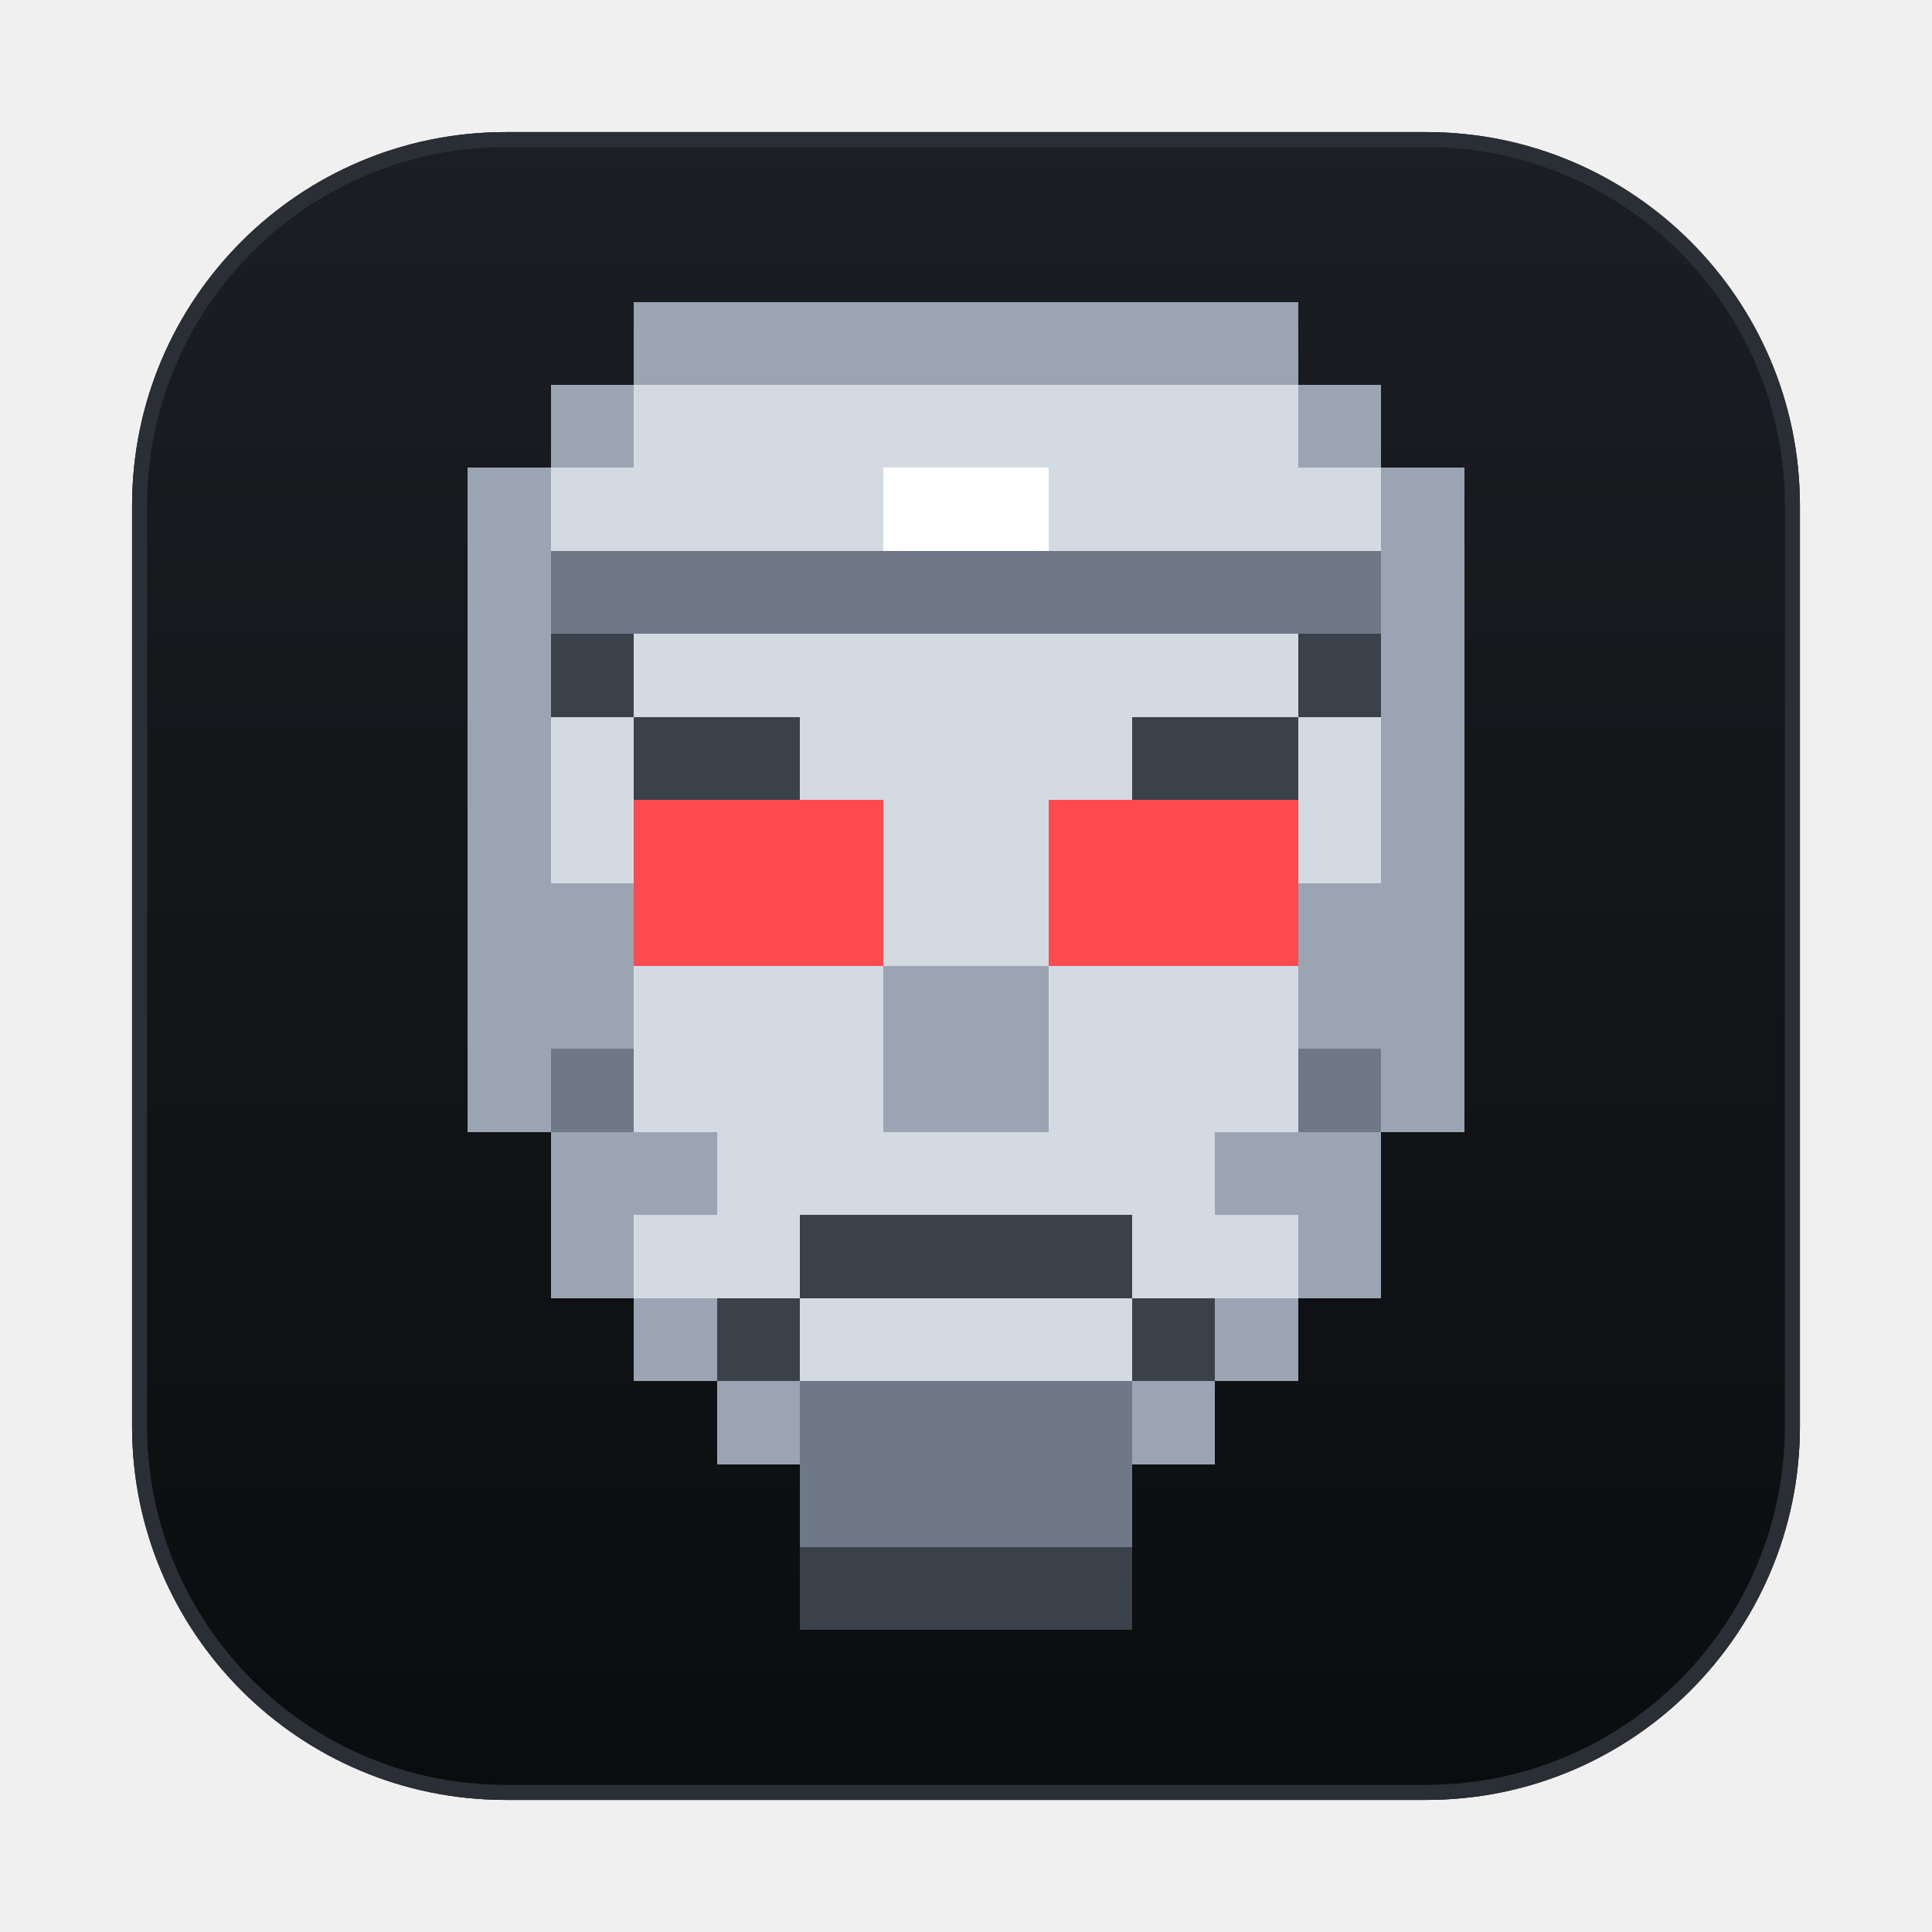
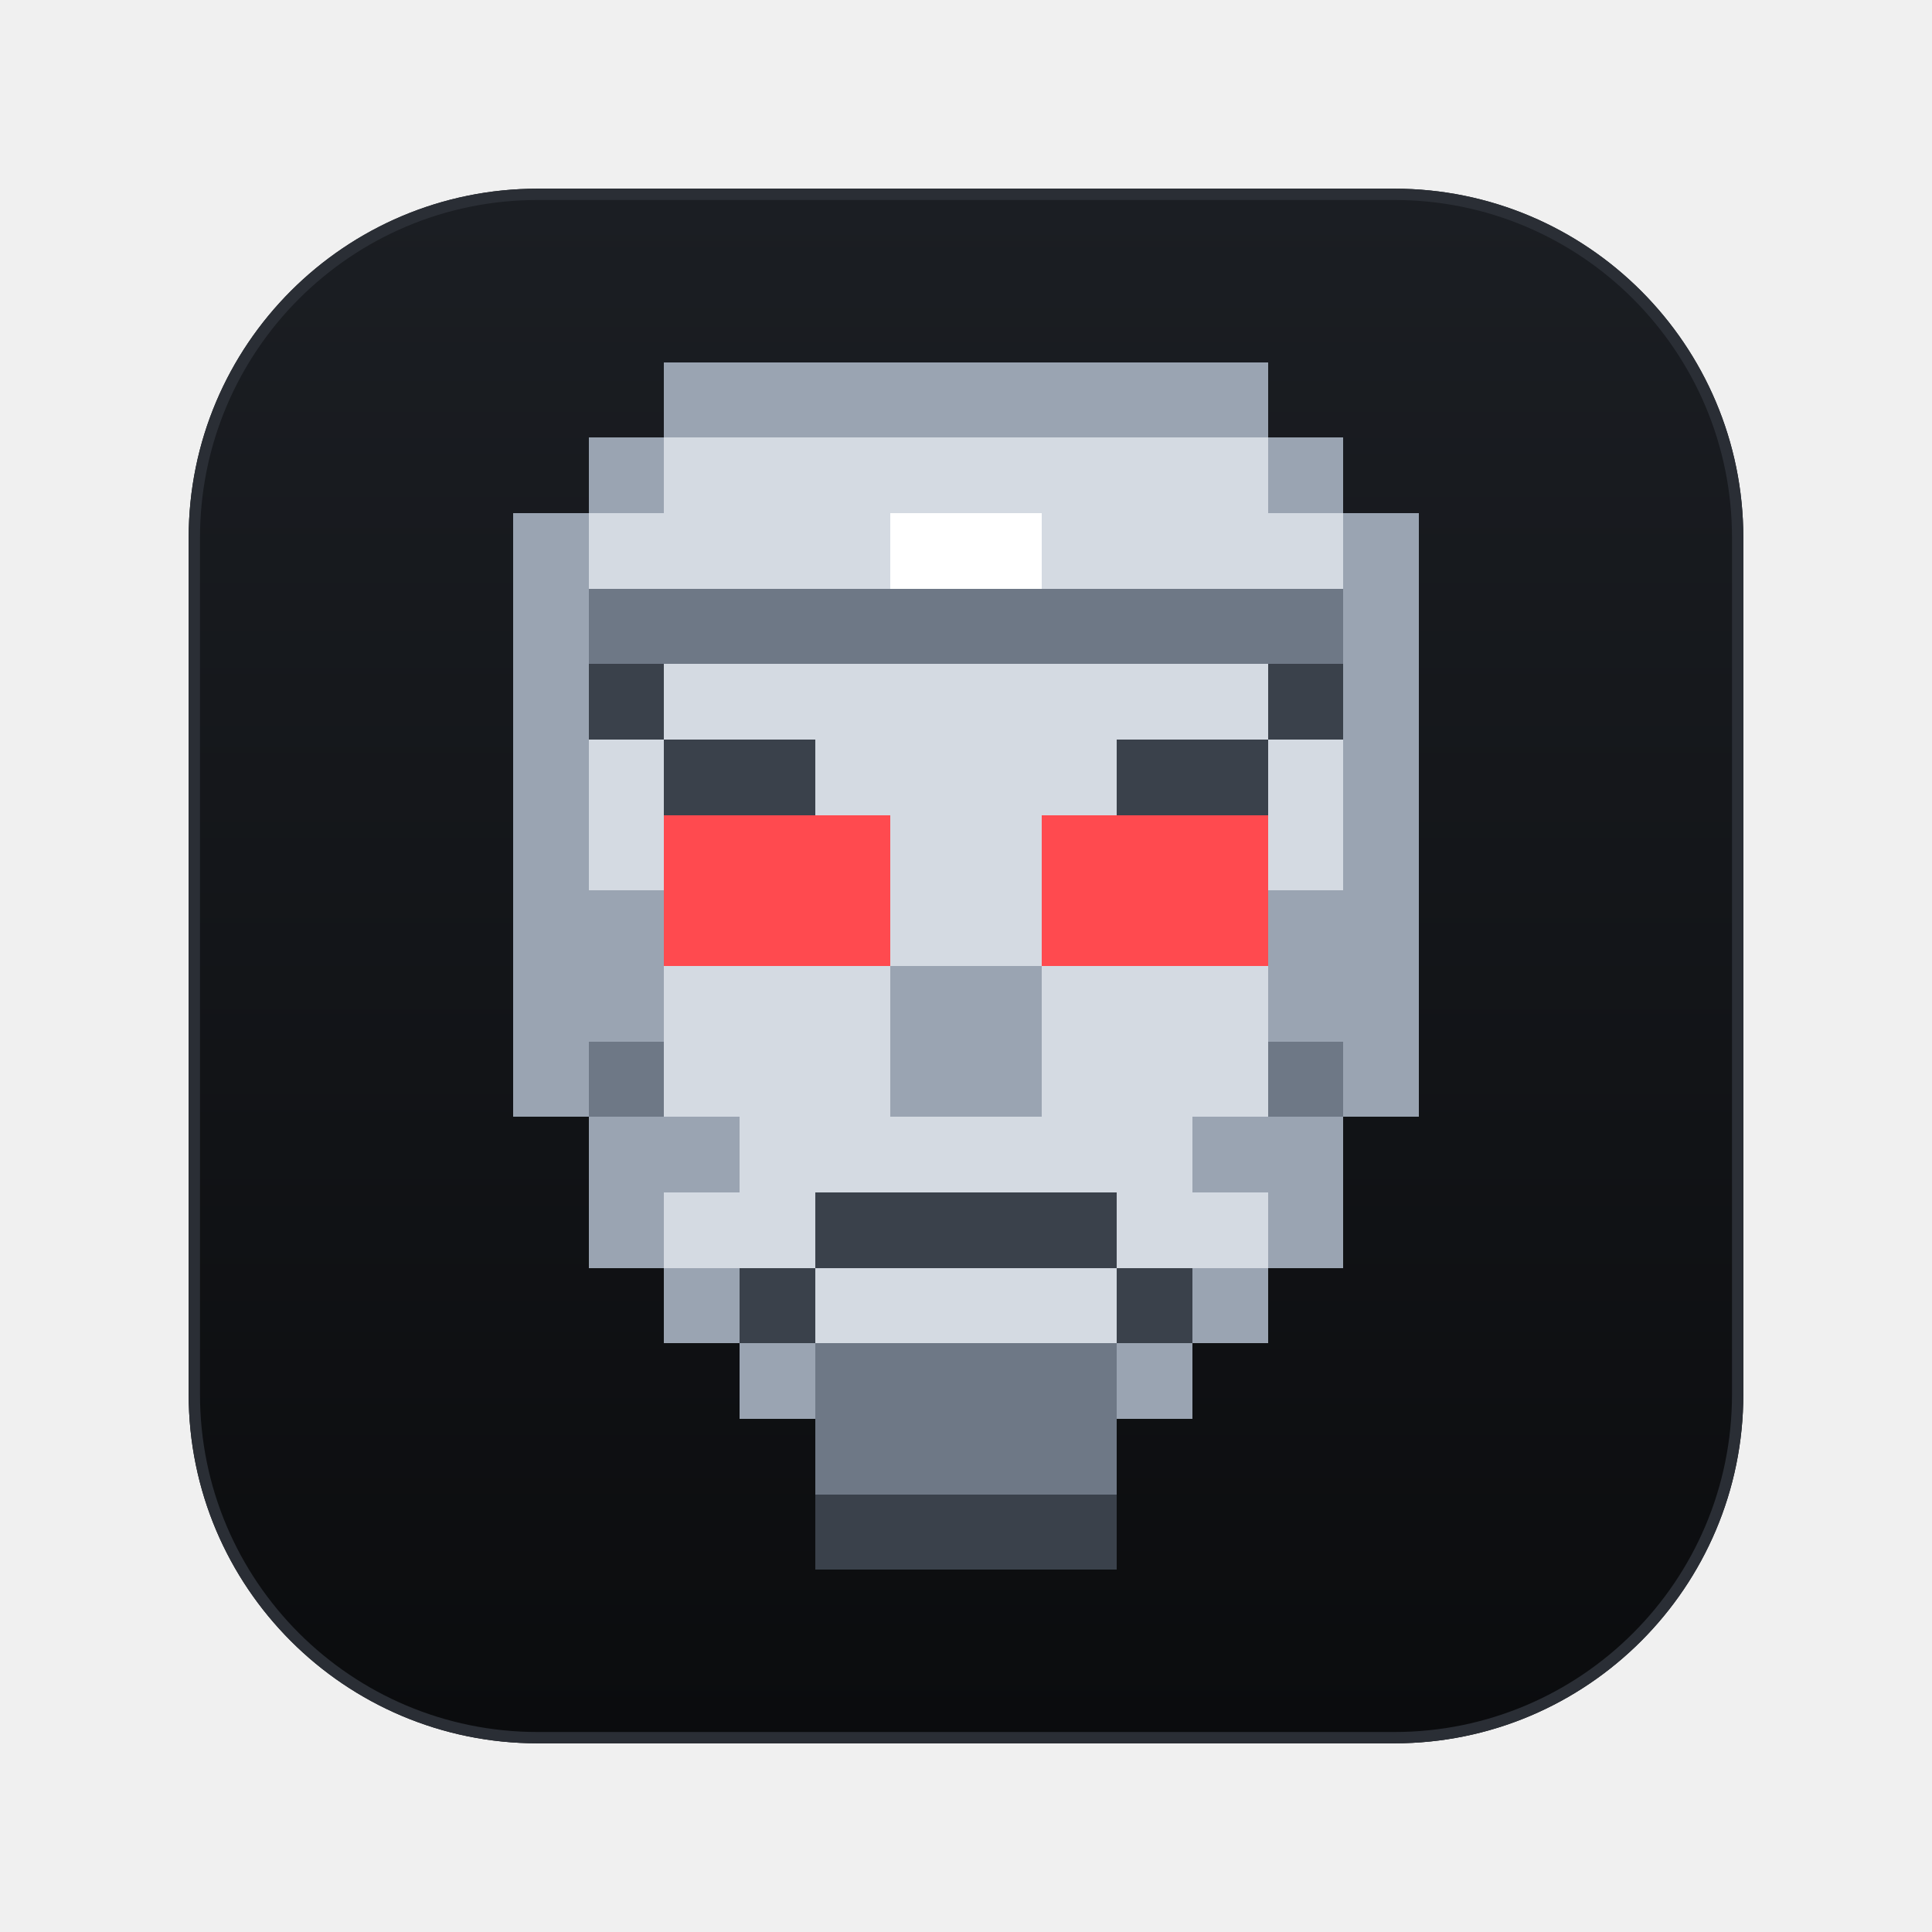
<svg xmlns="http://www.w3.org/2000/svg" viewBox="0 0 1024 1024" width="1024" height="1024">
  <defs>
    <linearGradient id="tile" x1="0" y1="0" x2="0" y2="1">
      <stop offset="0" stop-color="#1B1E23" />
      <stop offset="1" stop-color="#0B0C0E" />
    </linearGradient>
  </defs>
-   <rect x="70" y="70" width="884" height="884" rx="198" fill="url(#tile)" />
-   <rect x="74" y="74" width="876" height="876" rx="194" fill="none" stroke="#2A2E35" stroke-width="8" />
+   <rect x="100" y="100" width="824" height="824" rx="185" fill="url(#tile)" />
+   <rect x="103" y="103" width="818" height="818" rx="182" fill="none" stroke="#2A2E35" stroke-width="6" />
  <g shape-rendering="crispEdges">
-     <rect x="336" y="160" width="44" height="44" fill="#9AA4B2" />
-     <rect x="380" y="160" width="44" height="44" fill="#9AA4B2" />
-     <rect x="424" y="160" width="44" height="44" fill="#9AA4B2" />
-     <rect x="468" y="160" width="44" height="44" fill="#9AA4B2" />
-     <rect x="512" y="160" width="44" height="44" fill="#9AA4B2" />
-     <rect x="556" y="160" width="44" height="44" fill="#9AA4B2" />
-     <rect x="600" y="160" width="44" height="44" fill="#9AA4B2" />
-     <rect x="644" y="160" width="44" height="44" fill="#9AA4B2" />
-     <rect x="292" y="204" width="44" height="44" fill="#9AA4B2" />
-     <rect x="336" y="204" width="44" height="44" fill="#D4DAE2" />
-     <rect x="380" y="204" width="44" height="44" fill="#D4DAE2" />
-     <rect x="424" y="204" width="44" height="44" fill="#D4DAE2" />
-     <rect x="468" y="204" width="44" height="44" fill="#D4DAE2" />
-     <rect x="512" y="204" width="44" height="44" fill="#D4DAE2" />
-     <rect x="556" y="204" width="44" height="44" fill="#D4DAE2" />
-     <rect x="600" y="204" width="44" height="44" fill="#D4DAE2" />
-     <rect x="644" y="204" width="44" height="44" fill="#D4DAE2" />
-     <rect x="688" y="204" width="44" height="44" fill="#9AA4B2" />
-     <rect x="248" y="248" width="44" height="44" fill="#9AA4B2" />
-     <rect x="292" y="248" width="44" height="44" fill="#D4DAE2" />
-     <rect x="336" y="248" width="44" height="44" fill="#D4DAE2" />
-     <rect x="380" y="248" width="44" height="44" fill="#D4DAE2" />
-     <rect x="424" y="248" width="44" height="44" fill="#D4DAE2" />
-     <rect x="468" y="248" width="44" height="44" fill="#FFFFFF" />
-     <rect x="512" y="248" width="44" height="44" fill="#FFFFFF" />
-     <rect x="556" y="248" width="44" height="44" fill="#D4DAE2" />
-     <rect x="600" y="248" width="44" height="44" fill="#D4DAE2" />
-     <rect x="644" y="248" width="44" height="44" fill="#D4DAE2" />
-     <rect x="688" y="248" width="44" height="44" fill="#D4DAE2" />
-     <rect x="732" y="248" width="44" height="44" fill="#9AA4B2" />
-     <rect x="248" y="292" width="44" height="44" fill="#9AA4B2" />
-     <rect x="292" y="292" width="44" height="44" fill="#6E7886" />
-     <rect x="336" y="292" width="44" height="44" fill="#6E7886" />
-     <rect x="380" y="292" width="44" height="44" fill="#6E7886" />
-     <rect x="424" y="292" width="44" height="44" fill="#6E7886" />
-     <rect x="468" y="292" width="44" height="44" fill="#6E7886" />
-     <rect x="512" y="292" width="44" height="44" fill="#6E7886" />
-     <rect x="556" y="292" width="44" height="44" fill="#6E7886" />
-     <rect x="600" y="292" width="44" height="44" fill="#6E7886" />
-     <rect x="644" y="292" width="44" height="44" fill="#6E7886" />
-     <rect x="688" y="292" width="44" height="44" fill="#6E7886" />
-     <rect x="732" y="292" width="44" height="44" fill="#9AA4B2" />
-     <rect x="248" y="336" width="44" height="44" fill="#9AA4B2" />
-     <rect x="292" y="336" width="44" height="44" fill="#3A414B" />
-     <rect x="336" y="336" width="44" height="44" fill="#D4DAE2" />
-     <rect x="380" y="336" width="44" height="44" fill="#D4DAE2" />
-     <rect x="424" y="336" width="44" height="44" fill="#D4DAE2" />
-     <rect x="468" y="336" width="44" height="44" fill="#D4DAE2" />
-     <rect x="512" y="336" width="44" height="44" fill="#D4DAE2" />
-     <rect x="556" y="336" width="44" height="44" fill="#D4DAE2" />
-     <rect x="600" y="336" width="44" height="44" fill="#D4DAE2" />
-     <rect x="644" y="336" width="44" height="44" fill="#D4DAE2" />
-     <rect x="688" y="336" width="44" height="44" fill="#3A414B" />
-     <rect x="732" y="336" width="44" height="44" fill="#9AA4B2" />
-     <rect x="248" y="380" width="44" height="44" fill="#9AA4B2" />
-     <rect x="292" y="380" width="44" height="44" fill="#D4DAE2" />
-     <rect x="336" y="380" width="44" height="44" fill="#3A414B" />
-     <rect x="380" y="380" width="44" height="44" fill="#3A414B" />
-     <rect x="424" y="380" width="44" height="44" fill="#D4DAE2" />
-     <rect x="468" y="380" width="44" height="44" fill="#D4DAE2" />
-     <rect x="512" y="380" width="44" height="44" fill="#D4DAE2" />
-     <rect x="556" y="380" width="44" height="44" fill="#D4DAE2" />
-     <rect x="600" y="380" width="44" height="44" fill="#3A414B" />
-     <rect x="644" y="380" width="44" height="44" fill="#3A414B" />
-     <rect x="688" y="380" width="44" height="44" fill="#D4DAE2" />
-     <rect x="732" y="380" width="44" height="44" fill="#9AA4B2" />
-     <rect x="248" y="424" width="44" height="44" fill="#9AA4B2" />
-     <rect x="292" y="424" width="44" height="44" fill="#D4DAE2" />
-     <rect x="336" y="424" width="44" height="44" fill="#FF4A4F" />
-     <rect x="380" y="424" width="44" height="44" fill="#FF4A4F" />
-     <rect x="424" y="424" width="44" height="44" fill="#FF4A4F" />
-     <rect x="468" y="424" width="44" height="44" fill="#D4DAE2" />
-     <rect x="512" y="424" width="44" height="44" fill="#D4DAE2" />
-     <rect x="556" y="424" width="44" height="44" fill="#FF4A4F" />
-     <rect x="600" y="424" width="44" height="44" fill="#FF4A4F" />
-     <rect x="644" y="424" width="44" height="44" fill="#FF4A4F" />
-     <rect x="688" y="424" width="44" height="44" fill="#D4DAE2" />
-     <rect x="732" y="424" width="44" height="44" fill="#9AA4B2" />
-     <rect x="248" y="468" width="44" height="44" fill="#9AA4B2" />
-     <rect x="292" y="468" width="44" height="44" fill="#9AA4B2" />
-     <rect x="336" y="468" width="44" height="44" fill="#FF4A4F" />
-     <rect x="380" y="468" width="44" height="44" fill="#FF4A4F" />
-     <rect x="424" y="468" width="44" height="44" fill="#FF4A4F" />
-     <rect x="468" y="468" width="44" height="44" fill="#D4DAE2" />
-     <rect x="512" y="468" width="44" height="44" fill="#D4DAE2" />
-     <rect x="556" y="468" width="44" height="44" fill="#FF4A4F" />
-     <rect x="600" y="468" width="44" height="44" fill="#FF4A4F" />
-     <rect x="644" y="468" width="44" height="44" fill="#FF4A4F" />
-     <rect x="688" y="468" width="44" height="44" fill="#9AA4B2" />
-     <rect x="732" y="468" width="44" height="44" fill="#9AA4B2" />
-     <rect x="248" y="512" width="44" height="44" fill="#9AA4B2" />
-     <rect x="292" y="512" width="44" height="44" fill="#9AA4B2" />
-     <rect x="336" y="512" width="44" height="44" fill="#D4DAE2" />
-     <rect x="380" y="512" width="44" height="44" fill="#D4DAE2" />
-     <rect x="424" y="512" width="44" height="44" fill="#D4DAE2" />
-     <rect x="468" y="512" width="44" height="44" fill="#9AA4B2" />
-     <rect x="512" y="512" width="44" height="44" fill="#9AA4B2" />
-     <rect x="556" y="512" width="44" height="44" fill="#D4DAE2" />
-     <rect x="600" y="512" width="44" height="44" fill="#D4DAE2" />
-     <rect x="644" y="512" width="44" height="44" fill="#D4DAE2" />
-     <rect x="688" y="512" width="44" height="44" fill="#9AA4B2" />
-     <rect x="732" y="512" width="44" height="44" fill="#9AA4B2" />
-     <rect x="248" y="556" width="44" height="44" fill="#9AA4B2" />
-     <rect x="292" y="556" width="44" height="44" fill="#6E7886" />
-     <rect x="336" y="556" width="44" height="44" fill="#D4DAE2" />
-     <rect x="380" y="556" width="44" height="44" fill="#D4DAE2" />
-     <rect x="424" y="556" width="44" height="44" fill="#D4DAE2" />
-     <rect x="468" y="556" width="44" height="44" fill="#9AA4B2" />
-     <rect x="512" y="556" width="44" height="44" fill="#9AA4B2" />
-     <rect x="556" y="556" width="44" height="44" fill="#D4DAE2" />
-     <rect x="600" y="556" width="44" height="44" fill="#D4DAE2" />
-     <rect x="644" y="556" width="44" height="44" fill="#D4DAE2" />
-     <rect x="688" y="556" width="44" height="44" fill="#6E7886" />
-     <rect x="732" y="556" width="44" height="44" fill="#9AA4B2" />
-     <rect x="292" y="600" width="44" height="44" fill="#9AA4B2" />
-     <rect x="336" y="600" width="44" height="44" fill="#9AA4B2" />
-     <rect x="380" y="600" width="44" height="44" fill="#D4DAE2" />
-     <rect x="424" y="600" width="44" height="44" fill="#D4DAE2" />
-     <rect x="468" y="600" width="44" height="44" fill="#D4DAE2" />
-     <rect x="512" y="600" width="44" height="44" fill="#D4DAE2" />
-     <rect x="556" y="600" width="44" height="44" fill="#D4DAE2" />
-     <rect x="600" y="600" width="44" height="44" fill="#D4DAE2" />
-     <rect x="644" y="600" width="44" height="44" fill="#9AA4B2" />
-     <rect x="688" y="600" width="44" height="44" fill="#9AA4B2" />
-     <rect x="292" y="644" width="44" height="44" fill="#9AA4B2" />
-     <rect x="336" y="644" width="44" height="44" fill="#D4DAE2" />
-     <rect x="380" y="644" width="44" height="44" fill="#D4DAE2" />
-     <rect x="424" y="644" width="44" height="44" fill="#3A414B" />
-     <rect x="468" y="644" width="44" height="44" fill="#3A414B" />
-     <rect x="512" y="644" width="44" height="44" fill="#3A414B" />
-     <rect x="556" y="644" width="44" height="44" fill="#3A414B" />
-     <rect x="600" y="644" width="44" height="44" fill="#D4DAE2" />
-     <rect x="644" y="644" width="44" height="44" fill="#D4DAE2" />
-     <rect x="688" y="644" width="44" height="44" fill="#9AA4B2" />
-     <rect x="336" y="688" width="44" height="44" fill="#9AA4B2" />
-     <rect x="380" y="688" width="44" height="44" fill="#3A414B" />
-     <rect x="424" y="688" width="44" height="44" fill="#D4DAE2" />
-     <rect x="468" y="688" width="44" height="44" fill="#D4DAE2" />
-     <rect x="512" y="688" width="44" height="44" fill="#D4DAE2" />
-     <rect x="556" y="688" width="44" height="44" fill="#D4DAE2" />
-     <rect x="600" y="688" width="44" height="44" fill="#3A414B" />
-     <rect x="644" y="688" width="44" height="44" fill="#9AA4B2" />
-     <rect x="380" y="732" width="44" height="44" fill="#9AA4B2" />
-     <rect x="424" y="732" width="44" height="44" fill="#6E7886" />
-     <rect x="468" y="732" width="44" height="44" fill="#6E7886" />
-     <rect x="512" y="732" width="44" height="44" fill="#6E7886" />
-     <rect x="556" y="732" width="44" height="44" fill="#6E7886" />
-     <rect x="600" y="732" width="44" height="44" fill="#9AA4B2" />
-     <rect x="424" y="776" width="44" height="44" fill="#6E7886" />
-     <rect x="468" y="776" width="44" height="44" fill="#6E7886" />
-     <rect x="512" y="776" width="44" height="44" fill="#6E7886" />
-     <rect x="556" y="776" width="44" height="44" fill="#6E7886" />
-     <rect x="424" y="820" width="44" height="44" fill="#3A414B" />
-     <rect x="468" y="820" width="44" height="44" fill="#3A414B" />
-     <rect x="512" y="820" width="44" height="44" fill="#3A414B" />
-     <rect x="556" y="820" width="44" height="44" fill="#3A414B" />
+     <rect x="352" y="192" width="40" height="40" fill="#9AA4B2" />
+     <rect x="392" y="192" width="40" height="40" fill="#9AA4B2" />
+     <rect x="432" y="192" width="40" height="40" fill="#9AA4B2" />
+     <rect x="472" y="192" width="40" height="40" fill="#9AA4B2" />
+     <rect x="512" y="192" width="40" height="40" fill="#9AA4B2" />
+     <rect x="552" y="192" width="40" height="40" fill="#9AA4B2" />
+     <rect x="592" y="192" width="40" height="40" fill="#9AA4B2" />
+     <rect x="632" y="192" width="40" height="40" fill="#9AA4B2" />
+     <rect x="312" y="232" width="40" height="40" fill="#9AA4B2" />
+     <rect x="352" y="232" width="40" height="40" fill="#D4DAE2" />
+     <rect x="392" y="232" width="40" height="40" fill="#D4DAE2" />
+     <rect x="432" y="232" width="40" height="40" fill="#D4DAE2" />
+     <rect x="472" y="232" width="40" height="40" fill="#D4DAE2" />
+     <rect x="512" y="232" width="40" height="40" fill="#D4DAE2" />
+     <rect x="552" y="232" width="40" height="40" fill="#D4DAE2" />
+     <rect x="592" y="232" width="40" height="40" fill="#D4DAE2" />
+     <rect x="632" y="232" width="40" height="40" fill="#D4DAE2" />
+     <rect x="672" y="232" width="40" height="40" fill="#9AA4B2" />
+     <rect x="272" y="272" width="40" height="40" fill="#9AA4B2" />
+     <rect x="312" y="272" width="40" height="40" fill="#D4DAE2" />
+     <rect x="352" y="272" width="40" height="40" fill="#D4DAE2" />
+     <rect x="392" y="272" width="40" height="40" fill="#D4DAE2" />
+     <rect x="432" y="272" width="40" height="40" fill="#D4DAE2" />
+     <rect x="472" y="272" width="40" height="40" fill="#FFFFFF" />
+     <rect x="512" y="272" width="40" height="40" fill="#FFFFFF" />
+     <rect x="552" y="272" width="40" height="40" fill="#D4DAE2" />
+     <rect x="592" y="272" width="40" height="40" fill="#D4DAE2" />
+     <rect x="632" y="272" width="40" height="40" fill="#D4DAE2" />
+     <rect x="672" y="272" width="40" height="40" fill="#D4DAE2" />
+     <rect x="712" y="272" width="40" height="40" fill="#9AA4B2" />
+     <rect x="272" y="312" width="40" height="40" fill="#9AA4B2" />
+     <rect x="312" y="312" width="40" height="40" fill="#6E7886" />
+     <rect x="352" y="312" width="40" height="40" fill="#6E7886" />
+     <rect x="392" y="312" width="40" height="40" fill="#6E7886" />
+     <rect x="432" y="312" width="40" height="40" fill="#6E7886" />
+     <rect x="472" y="312" width="40" height="40" fill="#6E7886" />
+     <rect x="512" y="312" width="40" height="40" fill="#6E7886" />
+     <rect x="552" y="312" width="40" height="40" fill="#6E7886" />
+     <rect x="592" y="312" width="40" height="40" fill="#6E7886" />
+     <rect x="632" y="312" width="40" height="40" fill="#6E7886" />
+     <rect x="672" y="312" width="40" height="40" fill="#6E7886" />
+     <rect x="712" y="312" width="40" height="40" fill="#9AA4B2" />
+     <rect x="272" y="352" width="40" height="40" fill="#9AA4B2" />
+     <rect x="312" y="352" width="40" height="40" fill="#3A414B" />
+     <rect x="352" y="352" width="40" height="40" fill="#D4DAE2" />
+     <rect x="392" y="352" width="40" height="40" fill="#D4DAE2" />
+     <rect x="432" y="352" width="40" height="40" fill="#D4DAE2" />
+     <rect x="472" y="352" width="40" height="40" fill="#D4DAE2" />
+     <rect x="512" y="352" width="40" height="40" fill="#D4DAE2" />
+     <rect x="552" y="352" width="40" height="40" fill="#D4DAE2" />
+     <rect x="592" y="352" width="40" height="40" fill="#D4DAE2" />
+     <rect x="632" y="352" width="40" height="40" fill="#D4DAE2" />
+     <rect x="672" y="352" width="40" height="40" fill="#3A414B" />
+     <rect x="712" y="352" width="40" height="40" fill="#9AA4B2" />
+     <rect x="272" y="392" width="40" height="40" fill="#9AA4B2" />
+     <rect x="312" y="392" width="40" height="40" fill="#D4DAE2" />
+     <rect x="352" y="392" width="40" height="40" fill="#3A414B" />
+     <rect x="392" y="392" width="40" height="40" fill="#3A414B" />
+     <rect x="432" y="392" width="40" height="40" fill="#D4DAE2" />
+     <rect x="472" y="392" width="40" height="40" fill="#D4DAE2" />
+     <rect x="512" y="392" width="40" height="40" fill="#D4DAE2" />
+     <rect x="552" y="392" width="40" height="40" fill="#D4DAE2" />
+     <rect x="592" y="392" width="40" height="40" fill="#3A414B" />
+     <rect x="632" y="392" width="40" height="40" fill="#3A414B" />
+     <rect x="672" y="392" width="40" height="40" fill="#D4DAE2" />
+     <rect x="712" y="392" width="40" height="40" fill="#9AA4B2" />
+     <rect x="272" y="432" width="40" height="40" fill="#9AA4B2" />
+     <rect x="312" y="432" width="40" height="40" fill="#D4DAE2" />
+     <rect x="352" y="432" width="40" height="40" fill="#FF4A4F" />
+     <rect x="392" y="432" width="40" height="40" fill="#FF4A4F" />
+     <rect x="432" y="432" width="40" height="40" fill="#FF4A4F" />
+     <rect x="472" y="432" width="40" height="40" fill="#D4DAE2" />
+     <rect x="512" y="432" width="40" height="40" fill="#D4DAE2" />
+     <rect x="552" y="432" width="40" height="40" fill="#FF4A4F" />
+     <rect x="592" y="432" width="40" height="40" fill="#FF4A4F" />
+     <rect x="632" y="432" width="40" height="40" fill="#FF4A4F" />
+     <rect x="672" y="432" width="40" height="40" fill="#D4DAE2" />
+     <rect x="712" y="432" width="40" height="40" fill="#9AA4B2" />
+     <rect x="272" y="472" width="40" height="40" fill="#9AA4B2" />
+     <rect x="312" y="472" width="40" height="40" fill="#9AA4B2" />
+     <rect x="352" y="472" width="40" height="40" fill="#FF4A4F" />
+     <rect x="392" y="472" width="40" height="40" fill="#FF4A4F" />
+     <rect x="432" y="472" width="40" height="40" fill="#FF4A4F" />
+     <rect x="472" y="472" width="40" height="40" fill="#D4DAE2" />
+     <rect x="512" y="472" width="40" height="40" fill="#D4DAE2" />
+     <rect x="552" y="472" width="40" height="40" fill="#FF4A4F" />
+     <rect x="592" y="472" width="40" height="40" fill="#FF4A4F" />
+     <rect x="632" y="472" width="40" height="40" fill="#FF4A4F" />
+     <rect x="672" y="472" width="40" height="40" fill="#9AA4B2" />
+     <rect x="712" y="472" width="40" height="40" fill="#9AA4B2" />
+     <rect x="272" y="512" width="40" height="40" fill="#9AA4B2" />
+     <rect x="312" y="512" width="40" height="40" fill="#9AA4B2" />
+     <rect x="352" y="512" width="40" height="40" fill="#D4DAE2" />
+     <rect x="392" y="512" width="40" height="40" fill="#D4DAE2" />
+     <rect x="432" y="512" width="40" height="40" fill="#D4DAE2" />
+     <rect x="472" y="512" width="40" height="40" fill="#9AA4B2" />
+     <rect x="512" y="512" width="40" height="40" fill="#9AA4B2" />
+     <rect x="552" y="512" width="40" height="40" fill="#D4DAE2" />
+     <rect x="592" y="512" width="40" height="40" fill="#D4DAE2" />
+     <rect x="632" y="512" width="40" height="40" fill="#D4DAE2" />
+     <rect x="672" y="512" width="40" height="40" fill="#9AA4B2" />
+     <rect x="712" y="512" width="40" height="40" fill="#9AA4B2" />
+     <rect x="272" y="552" width="40" height="40" fill="#9AA4B2" />
+     <rect x="312" y="552" width="40" height="40" fill="#6E7886" />
+     <rect x="352" y="552" width="40" height="40" fill="#D4DAE2" />
+     <rect x="392" y="552" width="40" height="40" fill="#D4DAE2" />
+     <rect x="432" y="552" width="40" height="40" fill="#D4DAE2" />
+     <rect x="472" y="552" width="40" height="40" fill="#9AA4B2" />
+     <rect x="512" y="552" width="40" height="40" fill="#9AA4B2" />
+     <rect x="552" y="552" width="40" height="40" fill="#D4DAE2" />
+     <rect x="592" y="552" width="40" height="40" fill="#D4DAE2" />
+     <rect x="632" y="552" width="40" height="40" fill="#D4DAE2" />
+     <rect x="672" y="552" width="40" height="40" fill="#6E7886" />
+     <rect x="712" y="552" width="40" height="40" fill="#9AA4B2" />
+     <rect x="312" y="592" width="40" height="40" fill="#9AA4B2" />
+     <rect x="352" y="592" width="40" height="40" fill="#9AA4B2" />
+     <rect x="392" y="592" width="40" height="40" fill="#D4DAE2" />
+     <rect x="432" y="592" width="40" height="40" fill="#D4DAE2" />
+     <rect x="472" y="592" width="40" height="40" fill="#D4DAE2" />
+     <rect x="512" y="592" width="40" height="40" fill="#D4DAE2" />
+     <rect x="552" y="592" width="40" height="40" fill="#D4DAE2" />
+     <rect x="592" y="592" width="40" height="40" fill="#D4DAE2" />
+     <rect x="632" y="592" width="40" height="40" fill="#9AA4B2" />
+     <rect x="672" y="592" width="40" height="40" fill="#9AA4B2" />
+     <rect x="312" y="632" width="40" height="40" fill="#9AA4B2" />
+     <rect x="352" y="632" width="40" height="40" fill="#D4DAE2" />
+     <rect x="392" y="632" width="40" height="40" fill="#D4DAE2" />
+     <rect x="432" y="632" width="40" height="40" fill="#3A414B" />
+     <rect x="472" y="632" width="40" height="40" fill="#3A414B" />
+     <rect x="512" y="632" width="40" height="40" fill="#3A414B" />
+     <rect x="552" y="632" width="40" height="40" fill="#3A414B" />
+     <rect x="592" y="632" width="40" height="40" fill="#D4DAE2" />
+     <rect x="632" y="632" width="40" height="40" fill="#D4DAE2" />
+     <rect x="672" y="632" width="40" height="40" fill="#9AA4B2" />
+     <rect x="352" y="672" width="40" height="40" fill="#9AA4B2" />
+     <rect x="392" y="672" width="40" height="40" fill="#3A414B" />
+     <rect x="432" y="672" width="40" height="40" fill="#D4DAE2" />
+     <rect x="472" y="672" width="40" height="40" fill="#D4DAE2" />
+     <rect x="512" y="672" width="40" height="40" fill="#D4DAE2" />
+     <rect x="552" y="672" width="40" height="40" fill="#D4DAE2" />
+     <rect x="592" y="672" width="40" height="40" fill="#3A414B" />
+     <rect x="632" y="672" width="40" height="40" fill="#9AA4B2" />
+     <rect x="392" y="712" width="40" height="40" fill="#9AA4B2" />
+     <rect x="432" y="712" width="40" height="40" fill="#6E7886" />
+     <rect x="472" y="712" width="40" height="40" fill="#6E7886" />
+     <rect x="512" y="712" width="40" height="40" fill="#6E7886" />
+     <rect x="552" y="712" width="40" height="40" fill="#6E7886" />
+     <rect x="592" y="712" width="40" height="40" fill="#9AA4B2" />
+     <rect x="432" y="752" width="40" height="40" fill="#6E7886" />
+     <rect x="472" y="752" width="40" height="40" fill="#6E7886" />
+     <rect x="512" y="752" width="40" height="40" fill="#6E7886" />
+     <rect x="552" y="752" width="40" height="40" fill="#6E7886" />
+     <rect x="432" y="792" width="40" height="40" fill="#3A414B" />
+     <rect x="472" y="792" width="40" height="40" fill="#3A414B" />
+     <rect x="512" y="792" width="40" height="40" fill="#3A414B" />
+     <rect x="552" y="792" width="40" height="40" fill="#3A414B" />
  </g>
</svg>
